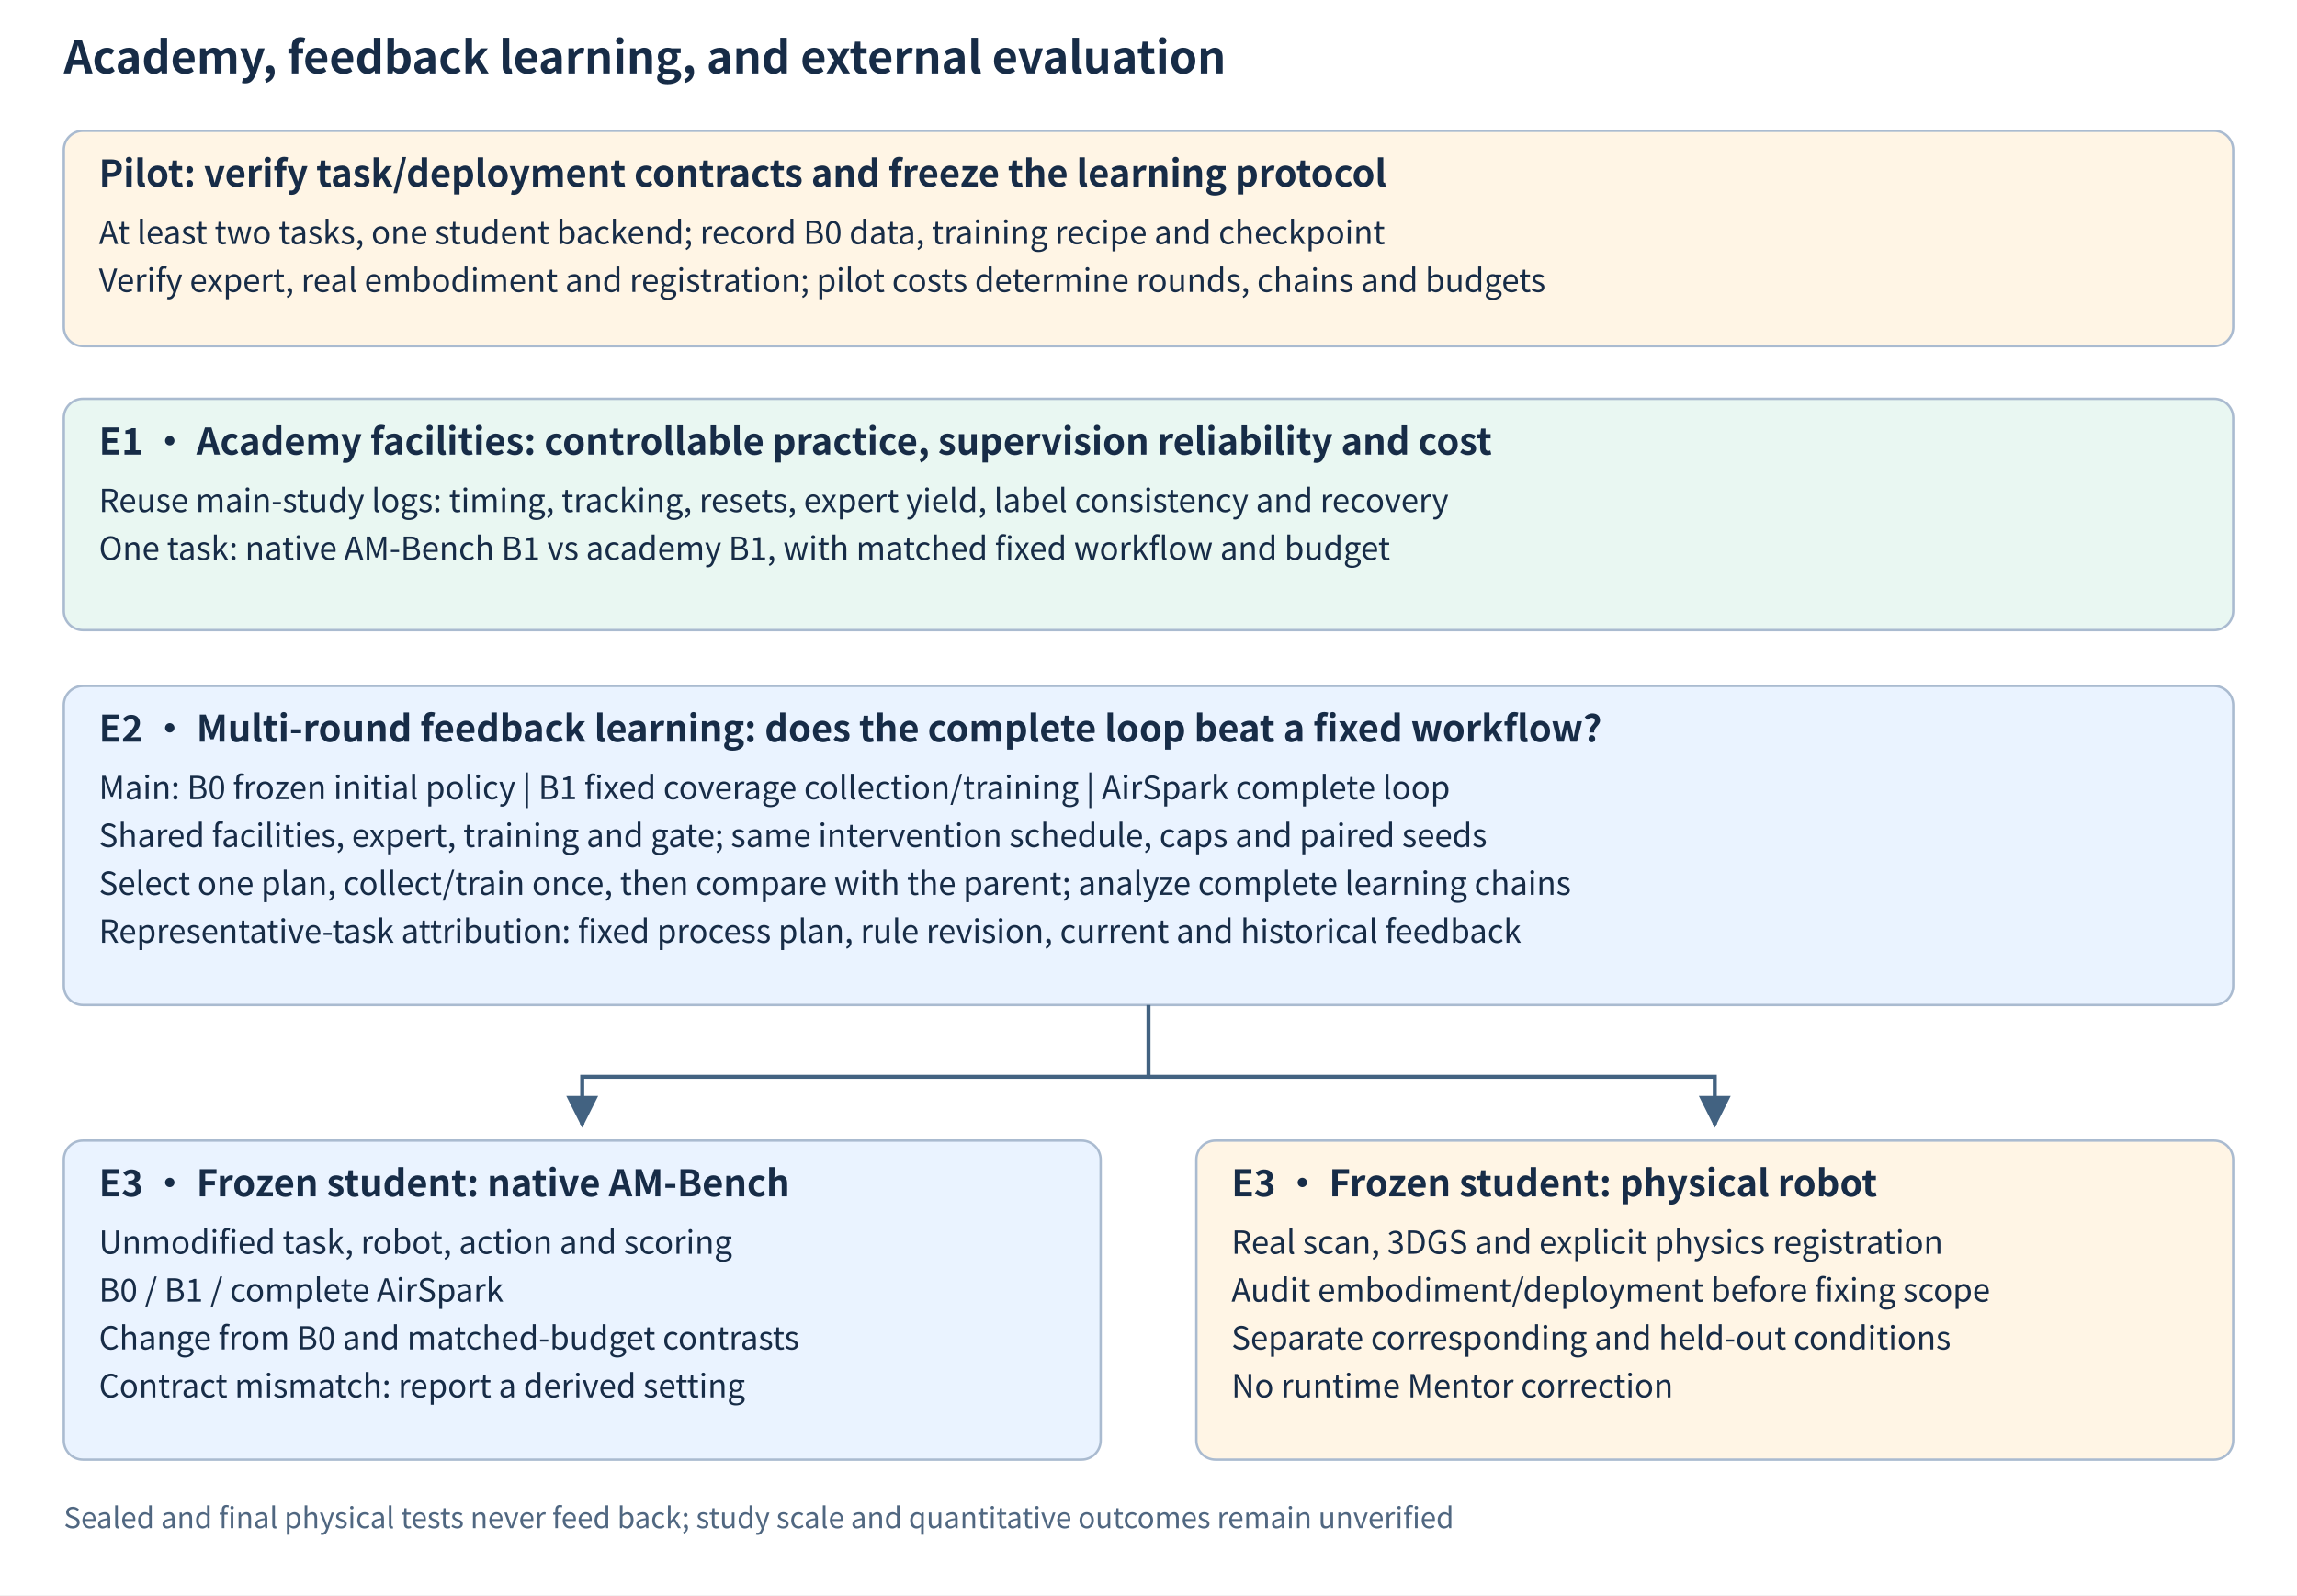
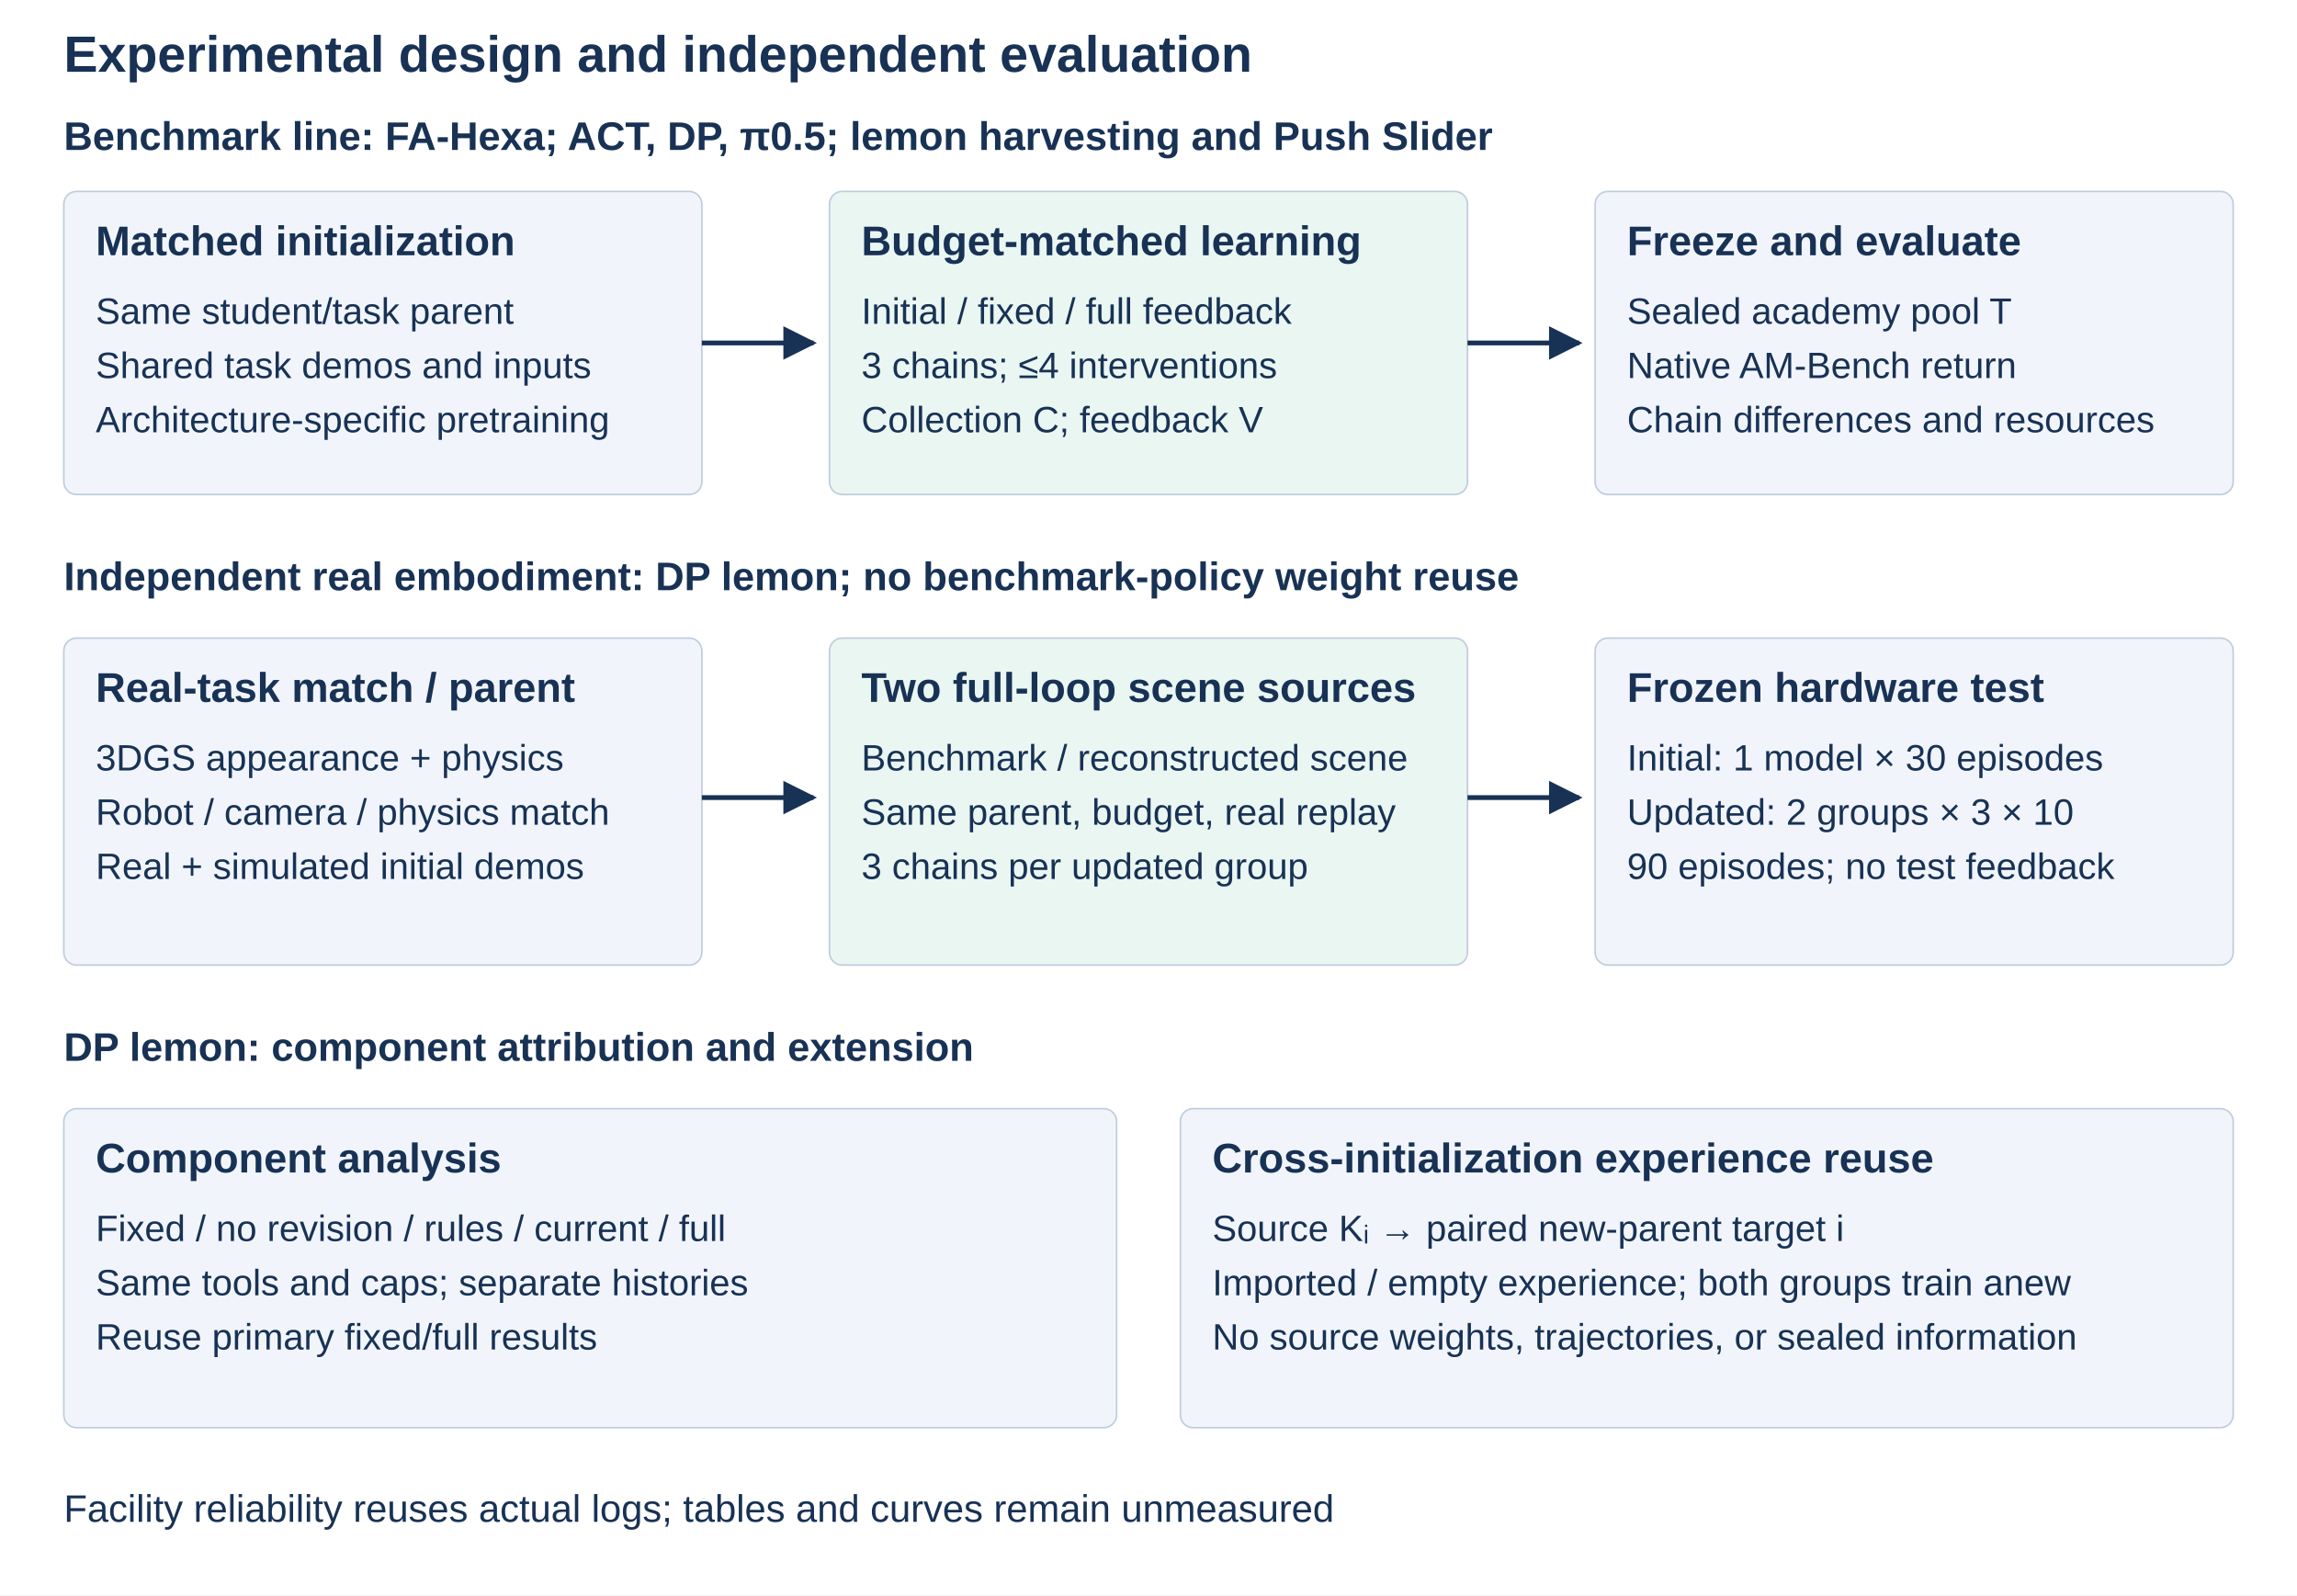
<svg xmlns="http://www.w3.org/2000/svg" width="1440" height="1000" viewBox="0 0 1440 1000" role="img">
  <defs>
-     <marker id="arrow" viewBox="0 0 10 10" refX="9" refY="5" markerWidth="8" markerHeight="8" orient="auto">
-       <path d="M0 0L10 5L0 10Z" fill="#426281" />
+     <marker id="arrow" viewBox="0 0 10 10" refX="9" refY="5" markerWidth="7" markerHeight="7" orient="auto">
+       <path d="M0 0 L10 5 L0 10Z" fill="#183255" />
    </marker>
  </defs>
  <rect width="1440" height="1000" fill="white" />
-   <style>text{font-family:"Microsoft YaHei","Noto Sans CJK SC",Arial,sans-serif;fill:#172c47}.title{font-size:28px;font-weight:700}.head{font-size:23px;font-weight:650}.body{font-size:20px}.small{font-size:18px;fill:#506781}</style>
-   <text x="40" y="46" class="title">Academy, feedback learning, and external evaluation</text>
-   <g>
-     <rect x="40" y="82" width="1360" height="135" rx="12" fill="#fff5e5" stroke="#aabbd0" stroke-width="1.5" />
-     <text x="62" y="117" class="head">Pilot: verify task/deployment contracts and freeze the learning protocol</text>
-     <text x="62" y="153" class="body">At least two tasks, one student backend; record B0 data, training recipe and checkpoint</text>
-     <text x="62" y="183" class="body">Verify expert, real embodiment and registration; pilot costs determine rounds, chains and budgets</text>
+   <g font-family="Microsoft YaHei,Arial,sans-serif" fill="#183255">
+     <text x="40" y="45" font-size="32" font-weight="700">Experimental design and independent evaluation</text>
+     <text x="40" y="94" font-size="25" font-weight="700">Benchmark line: FA-Hexa; ACT, DP, π0.5; lemon harvesting and Push Slider</text>
+     <rect x="40" y="120" width="400" height="190" rx="8" fill="#f1f5fb" stroke="#becddd" />
+     <text x="60" y="160" font-size="26" font-weight="700">Matched initialization</text>
+     <text x="60" y="203" font-size="23" font-weight="400">Same student/task parent</text>
+     <text x="60" y="237" font-size="23" font-weight="400">Shared task demos and inputs</text>
+     <text x="60" y="271" font-size="23" font-weight="400">Architecture-specific pretraining</text>
+     <rect x="520" y="120" width="400" height="190" rx="8" fill="#eaf6f2" stroke="#becddd" />
+     <text x="540" y="160" font-size="26" font-weight="700">Budget-matched learning</text>
+     <text x="540" y="203" font-size="23" font-weight="400">Initial / fixed / full feedback</text>
+     <text x="540" y="237" font-size="23" font-weight="400">3 chains; ≤4 interventions</text>
+     <text x="540" y="271" font-size="23" font-weight="400">Collection C; feedback V</text>
+     <rect x="1000" y="120" width="400" height="190" rx="8" fill="#f1f5fb" stroke="#becddd" />
+     <text x="1020" y="160" font-size="26" font-weight="700">Freeze and evaluate</text>
+     <text x="1020" y="203" font-size="23" font-weight="400">Sealed academy pool T</text>
+     <text x="1020" y="237" font-size="23" font-weight="400">Native AM-Bench return</text>
+     <text x="1020" y="271" font-size="23" font-weight="400">Chain differences and resources</text>
+     <path d="M440 215 H510" stroke="#183255" stroke-width="3" marker-end="url(#arrow)" />
+     <path d="M920 215 H990" stroke="#183255" stroke-width="3" marker-end="url(#arrow)" />
+     <text x="40" y="370" font-size="25" font-weight="700">Independent real embodiment: DP lemon; no benchmark-policy weight reuse</text>
+     <rect x="40" y="400" width="400" height="205" rx="8" fill="#f1f5fb" stroke="#becddd" />
+     <text x="60" y="440" font-size="26" font-weight="700">Real-task match / parent</text>
+     <text x="60" y="483" font-size="23" font-weight="400">3DGS appearance + physics</text>
+     <text x="60" y="517" font-size="23" font-weight="400">Robot / camera / physics match</text>
+     <text x="60" y="551" font-size="23" font-weight="400">Real + simulated initial demos</text>
+     <rect x="520" y="400" width="400" height="205" rx="8" fill="#eaf6f2" stroke="#becddd" />
+     <text x="540" y="440" font-size="26" font-weight="700">Two full-loop scene sources</text>
+     <text x="540" y="483" font-size="23" font-weight="400">Benchmark / reconstructed scene</text>
+     <text x="540" y="517" font-size="23" font-weight="400">Same parent, budget, real replay</text>
+     <text x="540" y="551" font-size="23" font-weight="400">3 chains per updated group</text>
+     <rect x="1000" y="400" width="400" height="205" rx="8" fill="#f1f5fb" stroke="#becddd" />
+     <text x="1020" y="440" font-size="26" font-weight="700">Frozen hardware test</text>
+     <text x="1020" y="483" font-size="23" font-weight="400">Initial: 1 model × 30 episodes</text>
+     <text x="1020" y="517" font-size="23" font-weight="400">Updated: 2 groups × 3 × 10</text>
+     <text x="1020" y="551" font-size="23" font-weight="400">90 episodes; no test feedback</text>
+     <path d="M440 500 H510" stroke="#183255" stroke-width="3" marker-end="url(#arrow)" />
+     <path d="M920 500 H990" stroke="#183255" stroke-width="3" marker-end="url(#arrow)" />
+     <text x="40" y="665" font-size="25" font-weight="700">DP lemon: component attribution and extension</text>
+     <rect x="40" y="695" width="660" height="200" rx="8" fill="#f1f5fb" stroke="#becddd" />
+     <text x="60" y="735" font-size="26" font-weight="700">Component analysis</text>
+     <text x="60" y="778" font-size="23" font-weight="400">Fixed / no revision / rules / current / full</text>
+     <text x="60" y="812" font-size="23" font-weight="400">Same tools and caps; separate histories</text>
+     <text x="60" y="846" font-size="23" font-weight="400">Reuse primary fixed/full results</text>
+     <rect x="740" y="695" width="660" height="200" rx="8" fill="#f1f5fb" stroke="#becddd" />
+     <text x="760" y="735" font-size="26" font-weight="700">Cross-initialization experience reuse</text>
+     <text x="760" y="778" font-size="23" font-weight="400">Source Kᵢ → paired new-parent target i</text>
+     <text x="760" y="812" font-size="23" font-weight="400">Imported / empty experience; both groups train anew</text>
+     <text x="760" y="846" font-size="23" font-weight="400">No source weights, trajectories, or sealed information</text>
+     <text x="40" y="954" font-size="24" font-weight="400">Facility reliability reuses actual logs; tables and curves remain unmeasured</text>
  </g>
-   <g>
-     <rect x="40" y="250" width="1360" height="145" rx="12" fill="#e9f7f2" stroke="#aabbd0" stroke-width="1.5" />
-     <text x="62" y="285" class="head">E1 · Academy facilities: controllable practice, supervision reliability and cost</text>
-     <text x="62" y="321" class="body">Reuse main-study logs: timing, tracking, resets, expert yield, label consistency and recovery</text>
-     <text x="62" y="351" class="body">One task: native AM-Bench B1 vs academy B1, with matched fixed workflow and budget</text>
-   </g>
-   <g>
-     <rect x="40" y="430" width="1360" height="200" rx="12" fill="#eaf3ff" stroke="#aabbd0" stroke-width="1.5" />
-     <text x="62" y="465" class="head">E2 · Multi-round feedback learning: does the complete loop beat a fixed workflow?</text>
-     <text x="62" y="501" class="body">Main: B0 frozen initial policy | B1 fixed coverage collection/training | AirSpark complete loop</text>
-     <text x="62" y="531" class="body">Shared facilities, expert, training and gate; same intervention schedule, caps and paired seeds</text>
-     <text x="62" y="561" class="body">Select one plan, collect/train once, then compare with the parent; analyze complete learning chains</text>
-     <text x="62" y="591" class="body">Representative-task attribution: fixed process plan, rule revision, current and historical feedback</text>
-   </g>
-   <polyline points="720,630 720,675 365,675 365,705" fill="none" stroke="#426281" stroke-width="2.5" marker-end="url(#arrow)" />
-   <polyline points="720,675 1075,675 1075,705" fill="none" stroke="#426281" stroke-width="2.5" marker-end="url(#arrow)" />
-   <g>
-     <rect x="40" y="715" width="650" height="200" rx="12" fill="#eaf3ff" stroke="#aabbd0" stroke-width="1.5" />
-     <text x="62" y="750" class="head">E3 · Frozen student: native AM-Bench</text>
-     <text x="62" y="786" class="body">Unmodified task, robot, action and scoring</text>
-     <text x="62" y="816" class="body">B0 / B1 / complete AirSpark</text>
-     <text x="62" y="846" class="body">Change from B0 and matched-budget contrasts</text>
-     <text x="62" y="876" class="body">Contract mismatch: report a derived setting</text>
-   </g>
-   <g>
-     <rect x="750" y="715" width="650" height="200" rx="12" fill="#fff5e5" stroke="#aabbd0" stroke-width="1.5" />
-     <text x="772" y="750" class="head">E3 · Frozen student: physical robot</text>
-     <text x="772" y="786" class="body">Real scan, 3DGS and explicit physics registration</text>
-     <text x="772" y="816" class="body">Audit embodiment/deployment before fixing scope</text>
-     <text x="772" y="846" class="body">Separate corresponding and held-out conditions</text>
-     <text x="772" y="876" class="body">No runtime Mentor correction</text>
-   </g>
-   <text x="40" y="958" class="small">Sealed and final physical tests never feed back; study scale and quantitative outcomes remain unverified</text>
</svg>
